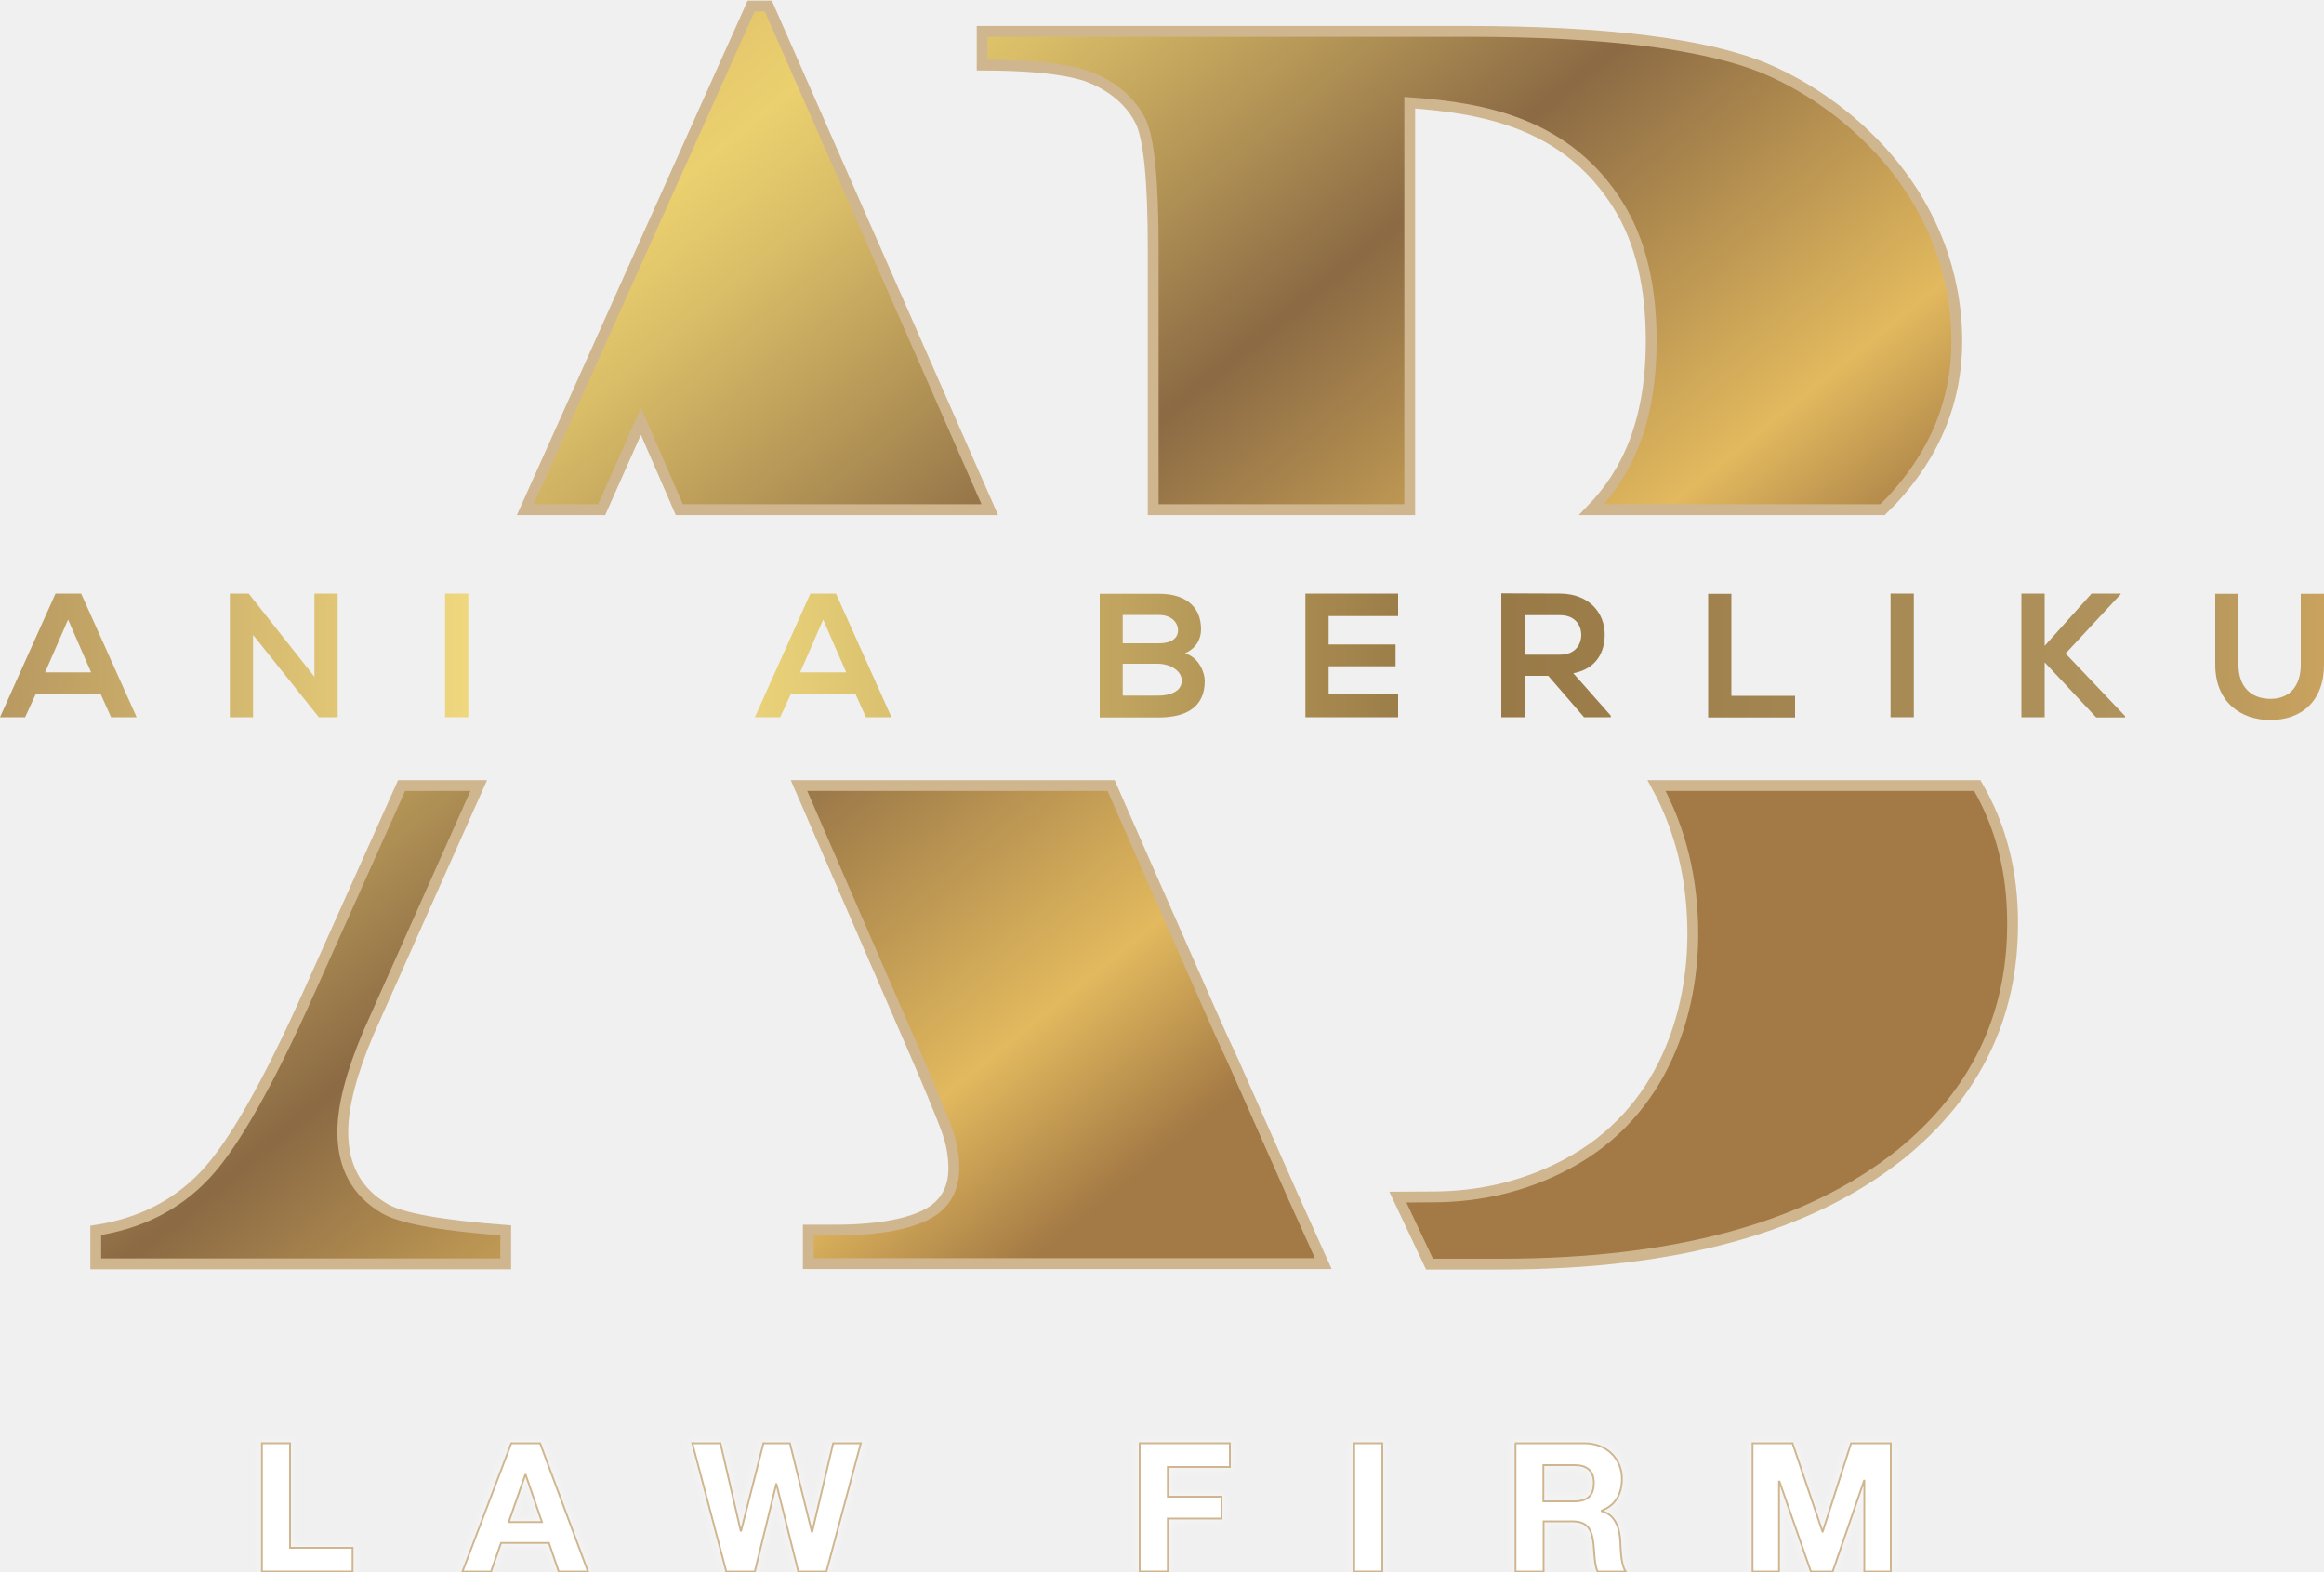
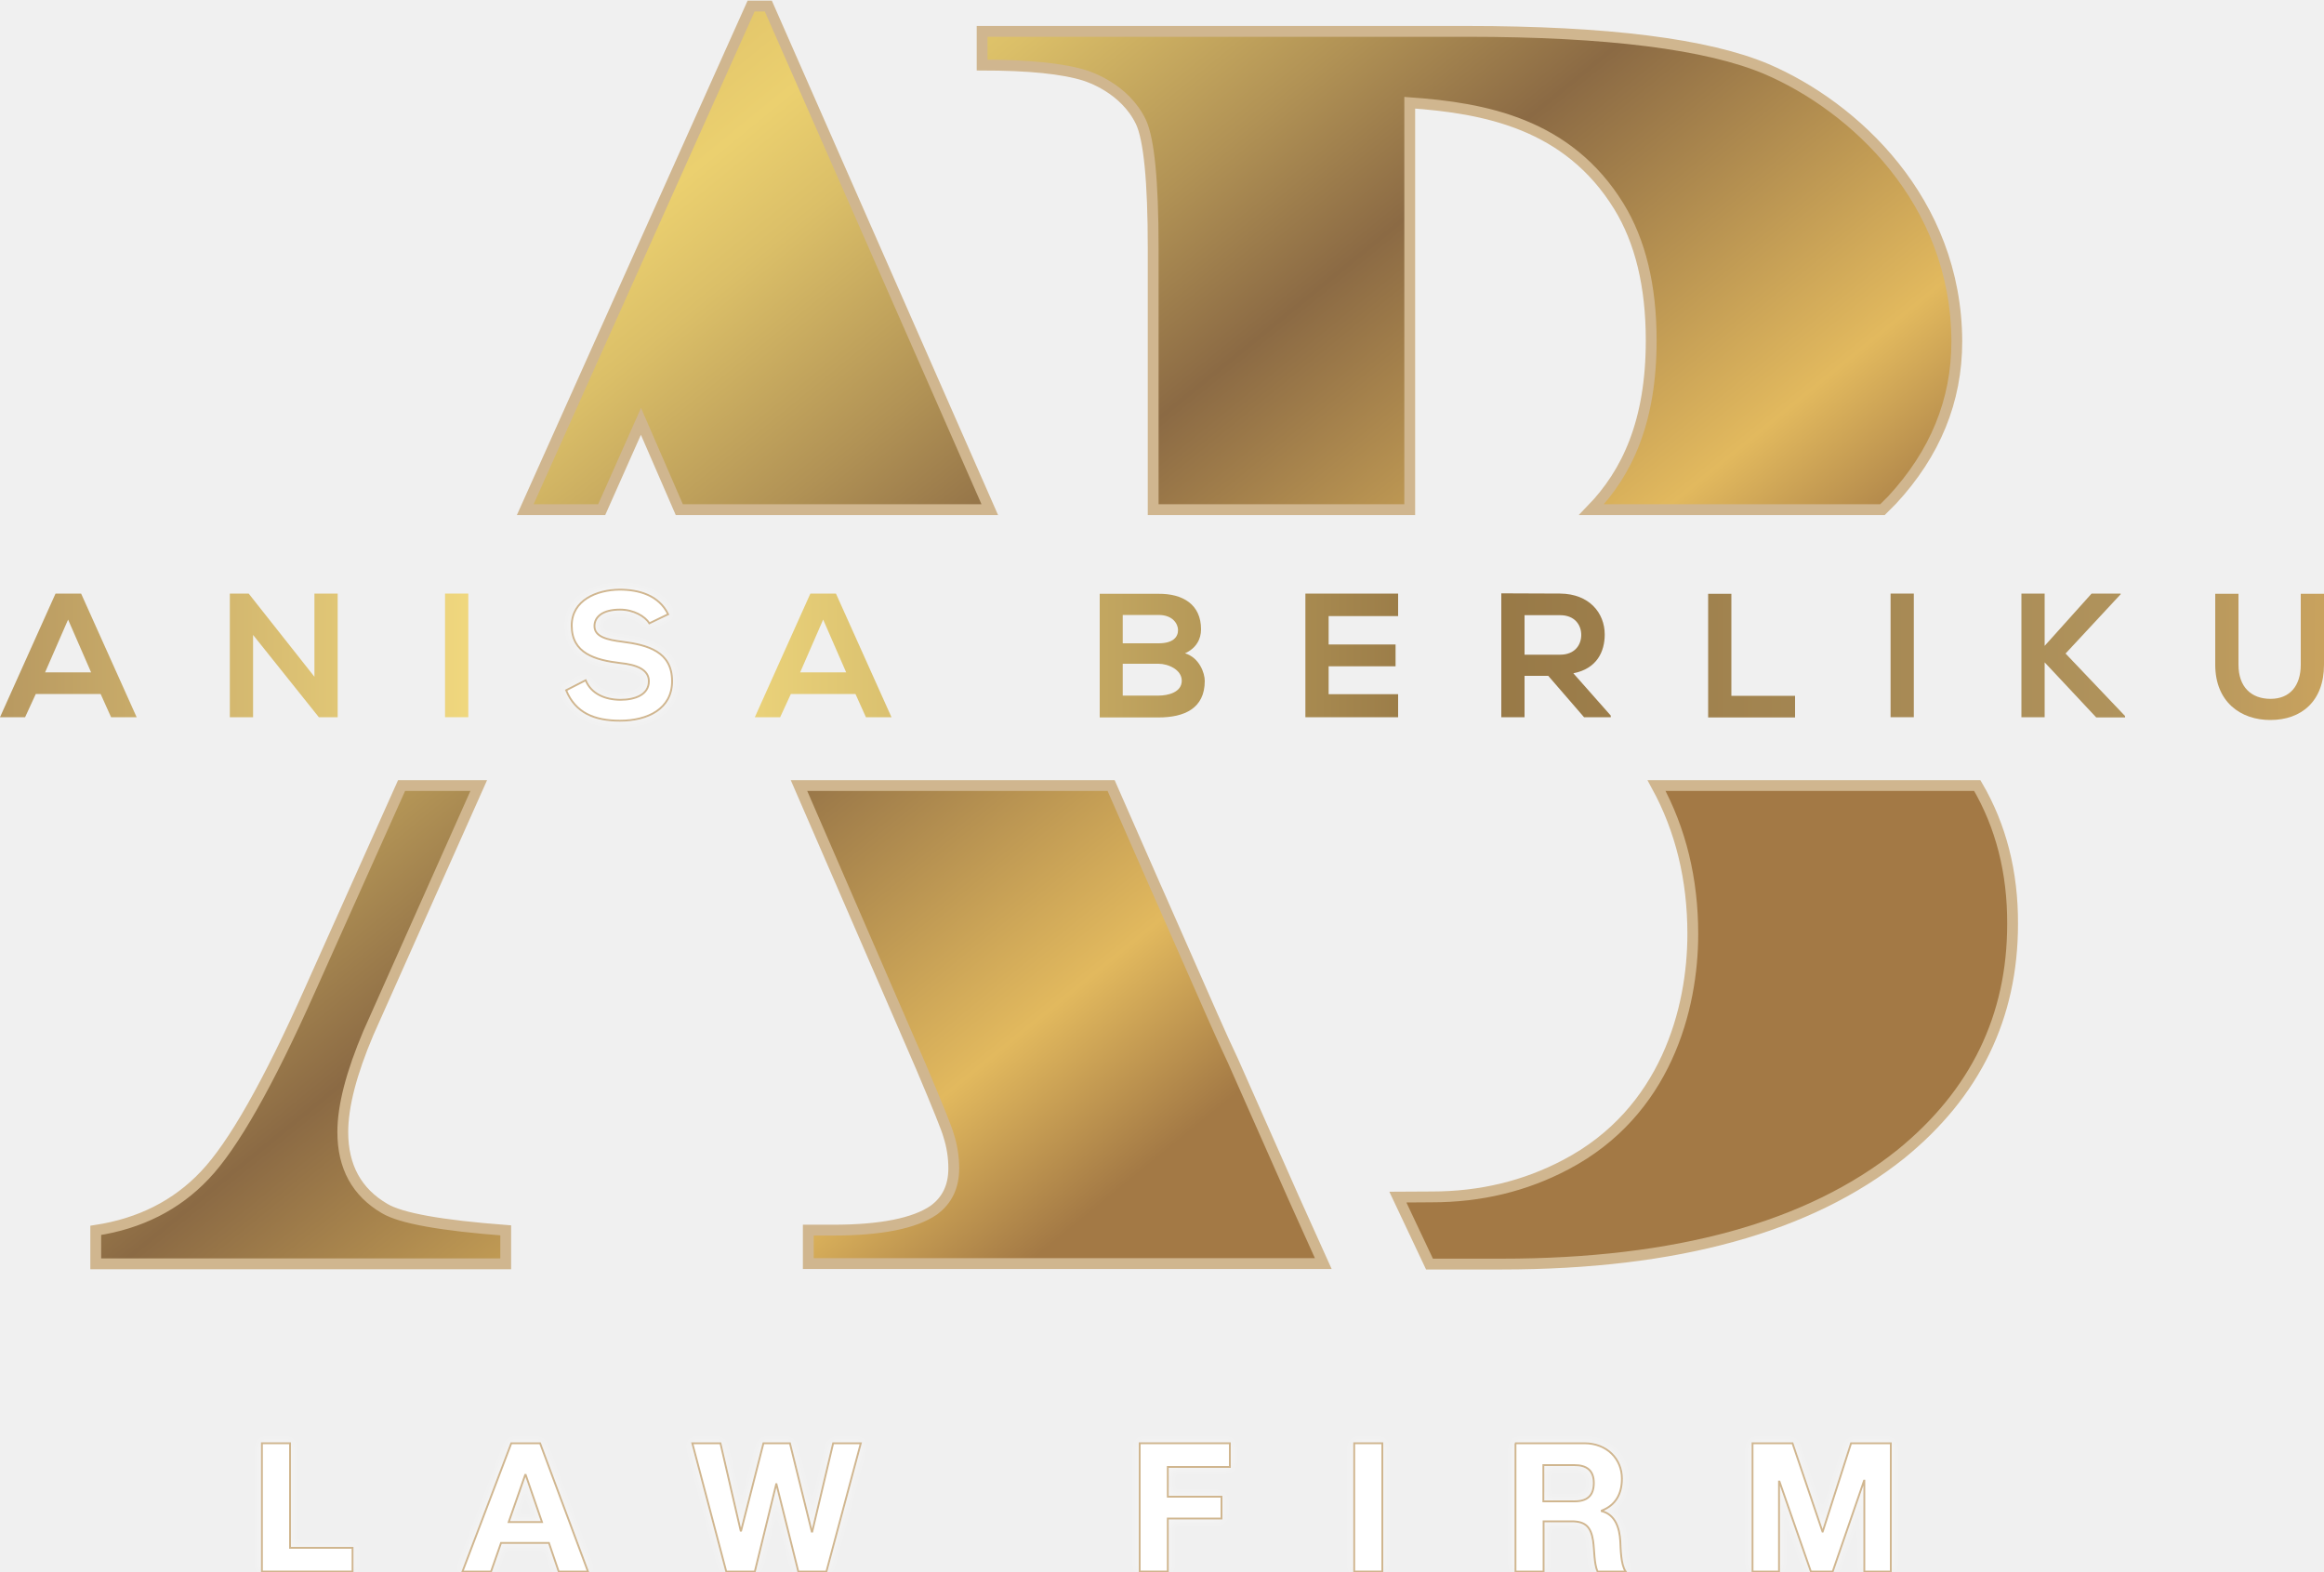
<svg xmlns="http://www.w3.org/2000/svg" version="1.1" id="Layer_1" x="0px" y="0px" viewBox="0 0 1000 676.2" style="enable-background:new 0 0 1000 676.2;" xml:space="preserve">
  <style type="text/css">
	.st0{fill:#FFFFFF;stroke:#D0B68F;stroke-width:0.8;stroke-miterlimit:10;filter:drop-shadow(0 0 2px rgba(255,255,255,0.5));}
	.st1{fill:url(#SVGID_1_);}
	.st2{fill:url(#SVGID_00000144329721190833340390000017139181283927773846_);}
	.st3{fill:url(#SVGID_00000106131502073630655330000000566571775418878601_);}
	.st4{fill:url(#SVGID_00000137093627236642427480000014813491880884635554_);}
	.st5{fill:url(#SVGID_00000039835633635411588700000013103837223661276809_);}
	.st6{fill:url(#SVGID_00000025414800855279428330000011912988322465315248_);}
	.st7{fill:url(#SVGID_00000106869117596671319430000000983730114730534581_);}
	.st8{fill:url(#SVGID_00000019654308607984771960000002437354563436754582_);}
	.st9{fill:url(#SVGID_00000132774191299908825980000007534230690677897098_);}
	.st10{fill:url(#SVGID_00000021806625504521833310000011950907317976926390_);}
	.st11{fill:url(#SVGID_00000000942569017279167980000003533112887190757791_);}
	.st12{fill:url(#SVGID_00000050643506672705515260000009530065980765489282_);}
	
		.st13{fill:url(#SVGID_00000111900771660470463130000012059333170734943672_);stroke:#D0B68F;stroke-width:4.657;stroke-miterlimit:10;}
	
		.st14{fill:url(#SVGID_00000009591989113052358470000012432053528459020439_);stroke:#D0B68F;stroke-width:4.657;stroke-miterlimit:10;}
</style>
  <g id="Logo_x5F_">
    <g>
      <path class="st0" d="M112.7,621h12.1v45h26.9v10.2h-39V621z" />
      <path class="st0" d="M220,621h12.4l20.6,55.2h-12.6l-4.2-12.3h-20.6l-4.3,12.3h-12.3L220,621z M218.9,654.9h14.3l-7-20.3h-0.2    L218.9,654.9z" />
      <path class="st0" d="M355.6,676.2h-12.1l-9.4-37.6H334l-9.2,37.6h-12.3L297.9,621H310l8.7,37.6h0.2l9.6-37.6h11.4l9.4,38h0.2l9-38    h11.9L355.6,676.2z" />
      <path class="st0" d="M490.4,621h38.8v10.2h-26.7V644h23.1v9.4h-23.1v22.8h-12.1V621z" />
      <path class="st0" d="M582.7,621h12.1v55.2h-12.1V621z" />
      <path class="st0" d="M651.9,621h29.8c9.9,0,16.2,6.9,16.2,15.2c0,6.5-2.6,11.4-8.7,13.8v0.2c5.9,1.5,7.7,7.4,8,12.9    c0.2,3.5,0.2,10,2.3,13.1h-12.1c-1.5-3.5-1.3-8.8-1.9-13.2c-0.9-5.8-3.1-8.4-9.2-8.4h-12.1v21.6h-12.1V621z M664.1,646h13.3    c5.4,0,8.4-2.3,8.4-7.9c0-5.3-2.9-7.7-8.4-7.7h-13.3V646z" />
      <path class="st0" d="M754.2,621h17.1l12.9,38h0.1l12.2-38h17.1v55.2h-11.4v-39.1h-0.1l-13.5,39.1h-9.4l-13.5-38.7h-0.2v38.7h-11.4    V621z" />
    </g>
    <g id="Symbol">
      <g id="Name">
        <linearGradient id="SVGID_1_" gradientUnits="userSpaceOnUse" x1="-37.798" y1="282.006" x2="1067.419" y2="282.006">
          <stop offset="5.618000e-03" style="stop-color:#AF8F5C" />
          <stop offset="0.253" style="stop-color:#FBE484" />
          <stop offset="0.324" style="stop-color:#EBD37A" />
          <stop offset="0.464" style="stop-color:#C2A660" />
          <stop offset="0.596" style="stop-color:#967745" />
          <stop offset="0.871" style="stop-color:#B1945D" />
          <stop offset="1" style="stop-color:#DEAF5F" />
        </linearGradient>
        <path class="st1" d="M43.3,298.6H15.4l-4.6,10H0l23.9-53.2h11l23.9,53.2h-11L43.3,298.6z M29.3,266.6l-9.9,22.7h19.8L29.3,266.6z     " />
        <linearGradient id="SVGID_00000152225936442698718310000008369479672488792226_" gradientUnits="userSpaceOnUse" x1="-37.798" y1="282.006" x2="1067.419" y2="282.006">
          <stop offset="5.618000e-03" style="stop-color:#AF8F5C" />
          <stop offset="0.253" style="stop-color:#FBE484" />
          <stop offset="0.324" style="stop-color:#EBD37A" />
          <stop offset="0.464" style="stop-color:#C2A660" />
          <stop offset="0.596" style="stop-color:#967745" />
          <stop offset="0.871" style="stop-color:#B1945D" />
          <stop offset="1" style="stop-color:#DEAF5F" />
        </linearGradient>
        <path style="fill:url(#SVGID_00000152225936442698718310000008369479672488792226_);" d="M135.3,291.2v-35.8h10v53.2h-8.1     l-28.3-35.4v35.4h-10v-53.2h8.1L135.3,291.2z" />
        <linearGradient id="SVGID_00000172433445553519569210000017886982145783118256_" gradientUnits="userSpaceOnUse" x1="-37.798" y1="282.006" x2="1067.419" y2="282.006">
          <stop offset="5.618000e-03" style="stop-color:#AF8F5C" />
          <stop offset="0.253" style="stop-color:#FBE484" />
          <stop offset="0.324" style="stop-color:#EBD37A" />
          <stop offset="0.464" style="stop-color:#C2A660" />
          <stop offset="0.596" style="stop-color:#967745" />
          <stop offset="0.871" style="stop-color:#B1945D" />
          <stop offset="1" style="stop-color:#DEAF5F" />
        </linearGradient>
        <path style="fill:url(#SVGID_00000172433445553519569210000017886982145783118256_);" d="M191.5,308.6v-53.2h10v53.2H191.5z" />
        <linearGradient id="SVGID_00000080176059263427636180000008988516438017337223_" gradientUnits="userSpaceOnUse" x1="-37.798" y1="281.777" x2="1067.419" y2="281.777">
          <stop offset="5.618000e-03" style="stop-color:#AF8F5C" />
          <stop offset="0.253" style="stop-color:#FBE484" />
          <stop offset="0.324" style="stop-color:#EBD37A" />
          <stop offset="0.464" style="stop-color:#C2A660" />
          <stop offset="0.596" style="stop-color:#967745" />
          <stop offset="0.871" style="stop-color:#B1945D" />
          <stop offset="1" style="stop-color:#DEAF5F" />
        </linearGradient>
-         <path style="fill:url(#SVGID_00000080176059263427636180000017886982145783118256_);" d="M279.4,268.2c-1.8-3-6.8-5.9-12.6-5.9     c-7.5,0-11,3.1-11,7.1c0,4.6,5.5,5.9,11.9,6.7c11.1,1.4,21.5,4.3,21.5,17c0,11.9-10.5,17-22.4,17c-10.9,0-19.2-3.3-23.2-13.1     l8.4-4.3c2.4,5.9,8.5,8.4,15,8.4c6.3,0,12.2-2.2,12.2-8c0-5-5.3-7.1-12.3-7.8c-10.9-1.3-20.9-4.2-20.9-16.1     c0-11,10.8-15.4,20.6-15.5c8.3,0,16.9,2.4,20.9,10.6L279.4,268.2z" />
+         <path style="fill:#FFFFFF;stroke:#D0B68F;stroke-width:0.8;stroke-miterlimit:10;filter:drop-shadow(0 0 2px rgba(255,255,255,0.5));" d="M279.4,268.2c-1.8-3-6.8-5.9-12.6-5.9     c-7.5,0-11,3.1-11,7.1c0,4.6,5.5,5.9,11.9,6.7c11.1,1.4,21.5,4.3,21.5,17c0,11.9-10.5,17-22.4,17c-10.9,0-19.2-3.3-23.2-13.1     l8.4-4.3c2.4,5.9,8.5,8.4,15,8.4c6.3,0,12.2-2.2,12.2-8c0-5-5.3-7.1-12.3-7.8c-10.9-1.3-20.9-4.2-20.9-16.1     c0-11,10.8-15.4,20.6-15.5c8.3,0,16.9,2.4,20.9,10.6L279.4,268.2z" />
        <linearGradient id="SVGID_00000150815661992430627840000008903418082574375867_" gradientUnits="userSpaceOnUse" x1="-37.798" y1="282.006" x2="1067.419" y2="282.006">
          <stop offset="5.618000e-03" style="stop-color:#AF8F5C" />
          <stop offset="0.253" style="stop-color:#FBE484" />
          <stop offset="0.324" style="stop-color:#EBD37A" />
          <stop offset="0.464" style="stop-color:#C2A660" />
          <stop offset="0.596" style="stop-color:#967745" />
          <stop offset="0.871" style="stop-color:#B1945D" />
          <stop offset="1" style="stop-color:#DEAF5F" />
        </linearGradient>
        <path style="fill:url(#SVGID_00000150815661992430627840000008903418082574375867_);" d="M368.1,298.6h-27.8l-4.6,10h-10.9     l23.9-53.2h11l23.9,53.2h-11L368.1,298.6z M354.2,266.6l-9.9,22.7h19.8L354.2,266.6z" />
        <linearGradient id="SVGID_00000121239997690127073150000004226679616609363590_" gradientUnits="userSpaceOnUse" x1="-37.798" y1="282.006" x2="1067.419" y2="282.006">
          <stop offset="5.618000e-03" style="stop-color:#AF8F5C" />
          <stop offset="0.253" style="stop-color:#FBE484" />
          <stop offset="0.324" style="stop-color:#EBD37A" />
          <stop offset="0.464" style="stop-color:#C2A660" />
          <stop offset="0.596" style="stop-color:#967745" />
          <stop offset="0.871" style="stop-color:#B1945D" />
          <stop offset="1" style="stop-color:#DEAF5F" />
        </linearGradient>
        <path style="fill:url(#SVGID_00000121239997690127073150000004226679616609363590_);" d="M516.8,270.8c0,4.1-2,8.1-6.9,10.3     c6.2,1.9,8.5,8.5,8.5,11.9c0,11.9-8.9,15.7-19.9,15.7c-8.4,0-16.8,0-25.3,0v-53.2c8.4,0,16.8,0,25.3,0     C509,255.4,516.8,260.1,516.8,270.8z M483.1,276.8h15.4c6.3,0,8.4-2.7,8.4-5.7c0-2.4-2-6.5-8.4-6.5h-15.4V276.8z M483.1,299.3     h15.4c4.1,0,10-1.4,10-6.4c0-4.8-5.9-7.3-10-7.3h-15.4V299.3z" />
        <linearGradient id="SVGID_00000181086796484400275260000015802406093407955884_" gradientUnits="userSpaceOnUse" x1="-37.798" y1="282.006" x2="1067.419" y2="282.006">
          <stop offset="5.618000e-03" style="stop-color:#AF8F5C" />
          <stop offset="0.253" style="stop-color:#FBE484" />
          <stop offset="0.324" style="stop-color:#EBD37A" />
          <stop offset="0.464" style="stop-color:#C2A660" />
          <stop offset="0.596" style="stop-color:#967745" />
          <stop offset="0.871" style="stop-color:#B1945D" />
          <stop offset="1" style="stop-color:#DEAF5F" />
        </linearGradient>
        <path style="fill:url(#SVGID_00000181086796484400275260000015802406093407955884_);" d="M601.6,308.6h-39.9     c0-17.7,0-35.5,0-53.2h39.9v9.7h-29.9v12.2h28.8v9.4h-28.8v12h29.9V308.6z" />
        <linearGradient id="SVGID_00000165946599696710920620000014663511989399516856_" gradientUnits="userSpaceOnUse" x1="-37.798" y1="281.966" x2="1067.419" y2="281.966">
          <stop offset="5.618000e-03" style="stop-color:#AF8F5C" />
          <stop offset="0.253" style="stop-color:#FBE484" />
          <stop offset="0.324" style="stop-color:#EBD37A" />
          <stop offset="0.464" style="stop-color:#C2A660" />
          <stop offset="0.596" style="stop-color:#967745" />
          <stop offset="0.871" style="stop-color:#B1945D" />
          <stop offset="1" style="stop-color:#DEAF5F" />
        </linearGradient>
        <path style="fill:url(#SVGID_00000165946599696710920620000014663511989399516856_);" d="M693.1,308.6h-11.5l-15.4-17.8H656v17.8     h-10v-53.3c8.4,0,16.9,0.1,25.3,0.1c12.6,0.1,19.2,8.4,19.2,17.6c0,7.3-3.3,14.7-13.5,16.7l16.1,18.2V308.6z M656,264.7v17h15.3     c6.4,0,9.1-4.3,9.1-8.5c0-4.3-2.8-8.5-9.1-8.5H656z" />
        <linearGradient id="SVGID_00000126291916125279646160000015491539295614021301_" gradientUnits="userSpaceOnUse" x1="-37.798" y1="282.006" x2="1067.419" y2="282.006">
          <stop offset="5.618000e-03" style="stop-color:#AF8F5C" />
          <stop offset="0.253" style="stop-color:#FBE484" />
          <stop offset="0.324" style="stop-color:#EBD37A" />
          <stop offset="0.464" style="stop-color:#C2A660" />
          <stop offset="0.596" style="stop-color:#967745" />
          <stop offset="0.871" style="stop-color:#B1945D" />
          <stop offset="1" style="stop-color:#DEAF5F" />
        </linearGradient>
        <path style="fill:url(#SVGID_00000126291916125279646160000015491539295614021301_);" d="M745,255.4v44h27.4v9.3h-37.4v-53.2H745     z" />
        <linearGradient id="SVGID_00000059303522873890126500000016199556527740356782_" gradientUnits="userSpaceOnUse" x1="-37.798" y1="282.006" x2="1067.419" y2="282.006">
          <stop offset="5.618000e-03" style="stop-color:#AF8F5C" />
          <stop offset="0.253" style="stop-color:#FBE484" />
          <stop offset="0.324" style="stop-color:#EBD37A" />
          <stop offset="0.464" style="stop-color:#C2A660" />
          <stop offset="0.596" style="stop-color:#967745" />
          <stop offset="0.871" style="stop-color:#B1945D" />
          <stop offset="1" style="stop-color:#DEAF5F" />
        </linearGradient>
        <path style="fill:url(#SVGID_00000059303522873890126500000016199556527740356782_);" d="M813.5,308.6v-53.2h10v53.2H813.5z" />
        <linearGradient id="SVGID_00000048490095554215563580000013380256807233742997_" gradientUnits="userSpaceOnUse" x1="-37.798" y1="282.006" x2="1067.419" y2="282.006">
          <stop offset="5.618000e-03" style="stop-color:#AF8F5C" />
          <stop offset="0.253" style="stop-color:#FBE484" />
          <stop offset="0.324" style="stop-color:#EBD37A" />
          <stop offset="0.464" style="stop-color:#C2A660" />
          <stop offset="0.596" style="stop-color:#967745" />
          <stop offset="0.871" style="stop-color:#B1945D" />
          <stop offset="1" style="stop-color:#DEAF5F" />
        </linearGradient>
        <path style="fill:url(#SVGID_00000048490095554215563580000013380256807233742997_);" d="M912.5,255.7l-23.7,25.5l25.6,26.9v0.6     h-12.4L879.8,285v23.6h-10v-53.2h10v22.5l20.2-22.5h12.5V255.7z" />
        <linearGradient id="SVGID_00000105428671780230822360000014072239261649057420_" gradientUnits="userSpaceOnUse" x1="-37.798" y1="282.613" x2="1067.419" y2="282.613">
          <stop offset="5.618000e-03" style="stop-color:#AF8F5C" />
          <stop offset="0.253" style="stop-color:#FBE484" />
          <stop offset="0.324" style="stop-color:#EBD37A" />
          <stop offset="0.464" style="stop-color:#C2A660" />
          <stop offset="0.596" style="stop-color:#967745" />
          <stop offset="0.871" style="stop-color:#B1945D" />
          <stop offset="1" style="stop-color:#DEAF5F" />
        </linearGradient>
        <path style="fill:url(#SVGID_00000105428671780230822360000014072239261649057420_);" d="M1000,255.5V286     c0,15.7-9.7,23.8-23.1,23.8c-12.8,0-23.7-7.8-23.7-23.8v-30.5h10V286c0,9.6,5.5,14.7,13.8,14.7c8.3,0,13-5.6,13-14.7v-30.5H1000z     " />
      </g>
      <g id="S1">
        <linearGradient id="SVGID_00000004545895480839335880000007596358220221528975_" gradientUnits="userSpaceOnUse" x1="35.361" y1="88.347" x2="420.505" y2="561.437">
          <stop offset="5.618000e-03" style="stop-color:#CDAB61" />
          <stop offset="0.253" style="stop-color:#EBD06F" />
          <stop offset="0.328" style="stop-color:#DBBF68" />
          <stop offset="0.476" style="stop-color:#B19255" />
          <stop offset="0.596" style="stop-color:#8B6A44" />
          <stop offset="0.871" style="stop-color:#E2B95E" />
          <stop offset="1" style="stop-color:#A37945" />
        </linearGradient>
        <path style="fill:url(#SVGID_00000004545895480839335880000007596358220221528975_);stroke:#D0B68F;stroke-width:4.657;stroke-miterlimit:10;" d="     M556.6,515.3l-26-58.7c-2.8-5.9-5.7-12.3-8.7-19.1l-24.1-54.7l-0.5-1.1L478.1,338H343.8l52.5,121c7.3,17.2,11.2,27,11.8,29.3     c1.6,4.9,2.3,9.8,2.3,14.4c0,7.9-2.9,13.8-8.6,18c-8.3,5.7-22.8,8.6-43.4,8.6h-10.6v14.4h221.6L556.6,515.3z M330.6,2.6h-7.4     L226,219.3h32.9l16.9-38l16.5,38h133.6L330.6,2.6z M165.5,520c-12-7-18-18-18-32.9c0-11.2,3.7-25.4,11-42.6L206,338h-33.2     l-39.3,87.7c-18,40.4-33.1,67.1-45.4,80c-12.2,12.9-27.9,20.8-46.9,23.7v14.4h176.4v-14.4C189.9,527.3,172.5,524.2,165.5,520z" />
        <linearGradient id="SVGID_00000176023766471012093040000012301516903672286370_" gradientUnits="userSpaceOnUse" x1="336.763" y1="-157.025" x2="721.907" y2="316.065">
          <stop offset="5.618000e-03" style="stop-color:#CDAB61" />
          <stop offset="0.253" style="stop-color:#EBD06F" />
          <stop offset="0.328" style="stop-color:#DBBF68" />
          <stop offset="0.476" style="stop-color:#B19255" />
          <stop offset="0.596" style="stop-color:#8B6A44" />
          <stop offset="0.871" style="stop-color:#E2B95E" />
          <stop offset="1" style="stop-color:#A37945" />
        </linearGradient>
        <path style="fill:url(#SVGID_00000176023766471012093040000012301516903672286370_);stroke:#D0B68F;stroke-width:4.657;stroke-miterlimit:10;" d="     M850.8,338h-138c10.4,19,15.6,40.3,15.6,63.9c0,32.2-11.6,76.6-54.6,99.2c-17.6,9.3-36.8,13.9-57.7,13.9     c-5.3,0-10.1,0.1-14.6,0.1l13.6,28.8h31.1c75.1,0,132.3-15.8,171.7-47.3c32.1-26.1,48.1-59.1,48.1-99     C866.1,375.3,861,355.4,850.8,338z M760.1,29.7C734.8,19,691.8,13.5,631,13.5H422.6V28c20,0,34.8,1.5,44.3,4.5     c1.5,0.5,17,5.4,24,19.9c3.5,7.4,5.3,25.5,5.3,54.2v112.7h110.4V44.2c32.2,2.3,68,8.9,90,44.6c9.2,15,13.9,34.2,13.9,57.7     c0,35-10.4,57-25.7,72.8h125.2c1.4-1.4,2.8-2.8,4.2-4.2c18.5-20,27.8-42.7,27.8-68.2C841.8,86.3,797.7,45.8,760.1,29.7z" />
      </g>
    </g>
  </g>
</svg>
